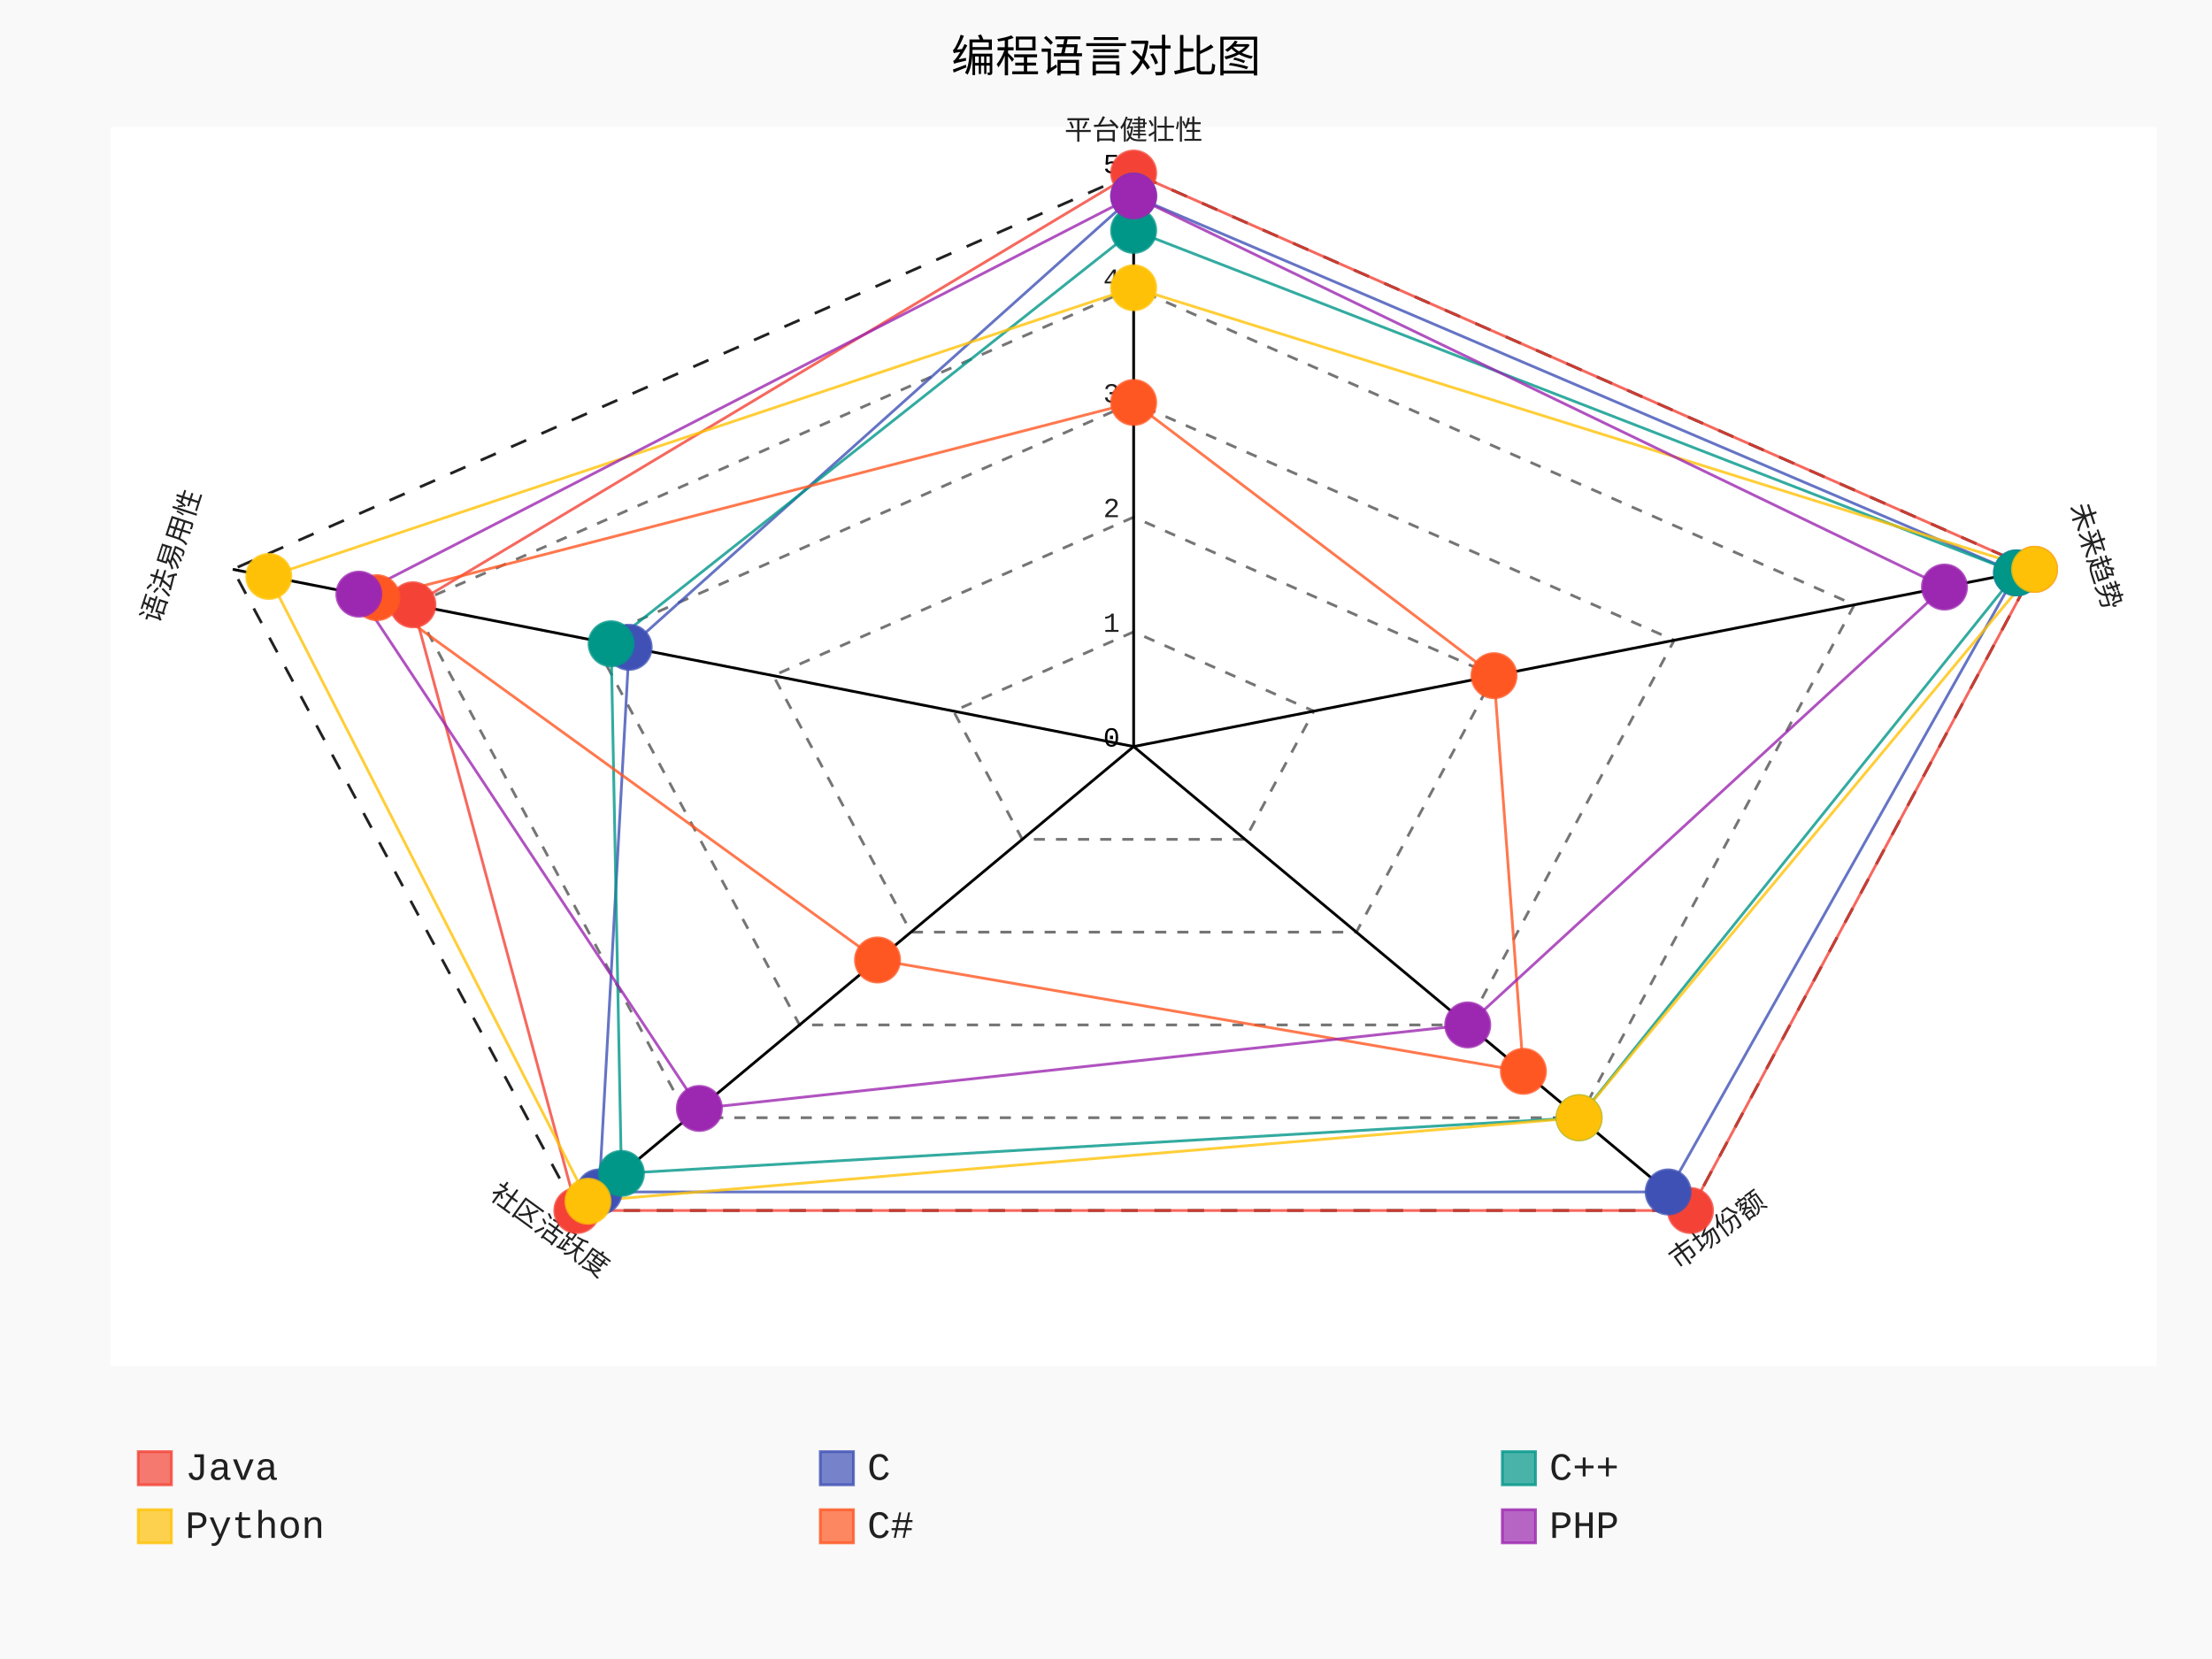
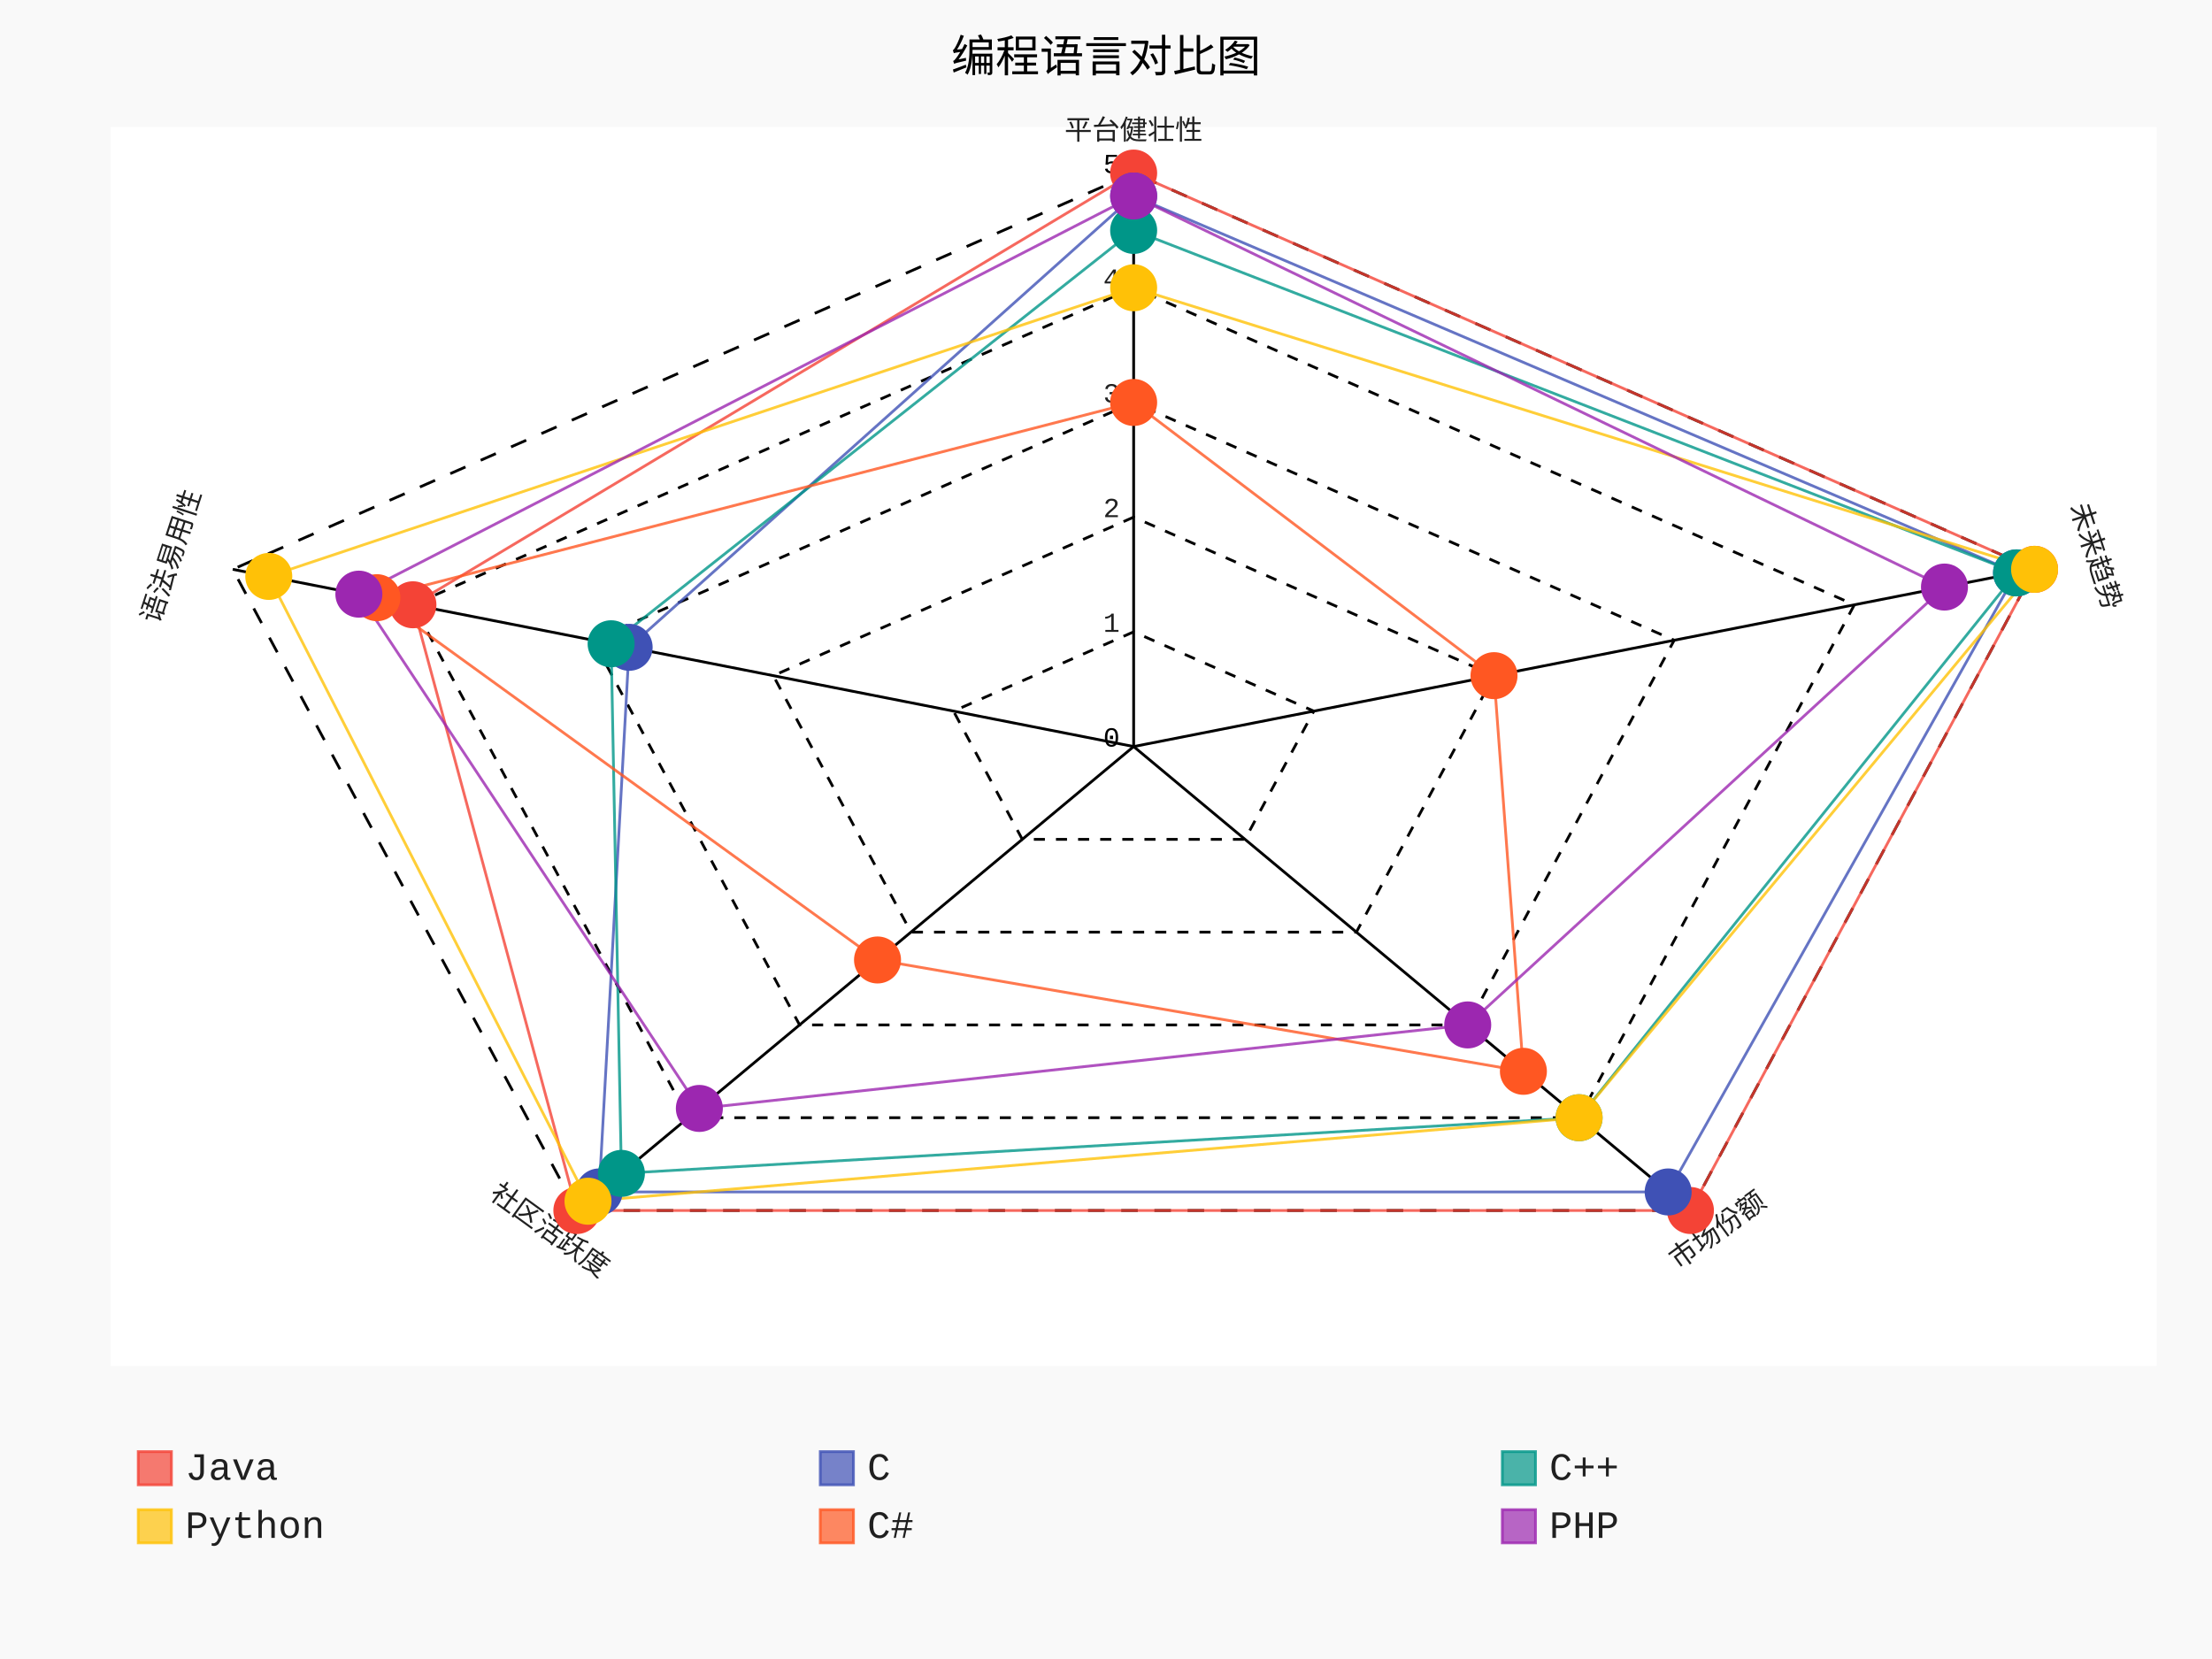
- <svg xmlns="http://www.w3.org/2000/svg" class="pygal-chart" id="chart-d3d5c5f8-6d13-4bda-9d1f-5efb97bbea1b" viewBox="0 0 800 600">
+ <svg xmlns="http://www.w3.org/2000/svg" id="chart-4876bd67-bd89-4363-82fc-6a05fe9ef660" class="pygal-chart" viewBox="0 0 800 600">
  <defs>
-     <style type="text/css">#chart-d3d5c5f8-6d13-4bda-9d1f-5efb97bbea1b{-webkit-user-select:none;-webkit-font-smoothing:antialiased;font-family:Consolas,"Liberation Mono",Menlo,Courier,monospace}#chart-d3d5c5f8-6d13-4bda-9d1f-5efb97bbea1b .title{font-family:Consolas,"Liberation Mono",Menlo,Courier,monospace;font-size:16px}#chart-d3d5c5f8-6d13-4bda-9d1f-5efb97bbea1b .legends .legend text{font-family:Consolas,"Liberation Mono",Menlo,Courier,monospace;font-size:14px}#chart-d3d5c5f8-6d13-4bda-9d1f-5efb97bbea1b .axis text{font-family:Consolas,"Liberation Mono",Menlo,Courier,monospace;font-size:10px}#chart-d3d5c5f8-6d13-4bda-9d1f-5efb97bbea1b .axis text.major{font-family:Consolas,"Liberation Mono",Menlo,Courier,monospace;font-size:10px}#chart-d3d5c5f8-6d13-4bda-9d1f-5efb97bbea1b .text-overlay text.value{font-family:Consolas,"Liberation Mono",Menlo,Courier,monospace;font-size:16px}#chart-d3d5c5f8-6d13-4bda-9d1f-5efb97bbea1b .text-overlay text.label{font-family:Consolas,"Liberation Mono",Menlo,Courier,monospace;font-size:10px}#chart-d3d5c5f8-6d13-4bda-9d1f-5efb97bbea1b .tooltip{font-family:Consolas,"Liberation Mono",Menlo,Courier,monospace;font-size:14px}#chart-d3d5c5f8-6d13-4bda-9d1f-5efb97bbea1b text.no_data{font-family:Consolas,"Liberation Mono",Menlo,Courier,monospace;font-size:64px}
- #chart-d3d5c5f8-6d13-4bda-9d1f-5efb97bbea1b{background-color:rgba(249,249,249,1)}#chart-d3d5c5f8-6d13-4bda-9d1f-5efb97bbea1b path,#chart-d3d5c5f8-6d13-4bda-9d1f-5efb97bbea1b line,#chart-d3d5c5f8-6d13-4bda-9d1f-5efb97bbea1b rect,#chart-d3d5c5f8-6d13-4bda-9d1f-5efb97bbea1b circle{-webkit-transition:150ms;-moz-transition:150ms;transition:150ms}#chart-d3d5c5f8-6d13-4bda-9d1f-5efb97bbea1b .graph &gt; .background{fill:rgba(249,249,249,1)}#chart-d3d5c5f8-6d13-4bda-9d1f-5efb97bbea1b .plot &gt; .background{fill:rgba(255,255,255,1)}#chart-d3d5c5f8-6d13-4bda-9d1f-5efb97bbea1b .graph{fill:rgba(0,0,0,.87)}#chart-d3d5c5f8-6d13-4bda-9d1f-5efb97bbea1b text.no_data{fill:rgba(0,0,0,1)}#chart-d3d5c5f8-6d13-4bda-9d1f-5efb97bbea1b .title{fill:rgba(0,0,0,1)}#chart-d3d5c5f8-6d13-4bda-9d1f-5efb97bbea1b .legends .legend text{fill:rgba(0,0,0,.87)}#chart-d3d5c5f8-6d13-4bda-9d1f-5efb97bbea1b .legends .legend:hover text{fill:rgba(0,0,0,1)}#chart-d3d5c5f8-6d13-4bda-9d1f-5efb97bbea1b .axis .line{stroke:rgba(0,0,0,1)}#chart-d3d5c5f8-6d13-4bda-9d1f-5efb97bbea1b .axis .guide.line{stroke:rgba(0,0,0,.54)}#chart-d3d5c5f8-6d13-4bda-9d1f-5efb97bbea1b .axis .major.line{stroke:rgba(0,0,0,.87)}#chart-d3d5c5f8-6d13-4bda-9d1f-5efb97bbea1b .axis text.major{fill:rgba(0,0,0,1)}#chart-d3d5c5f8-6d13-4bda-9d1f-5efb97bbea1b .axis.y .guides:hover .guide.line,#chart-d3d5c5f8-6d13-4bda-9d1f-5efb97bbea1b .line-graph .axis.x .guides:hover .guide.line,#chart-d3d5c5f8-6d13-4bda-9d1f-5efb97bbea1b .stackedline-graph .axis.x .guides:hover .guide.line,#chart-d3d5c5f8-6d13-4bda-9d1f-5efb97bbea1b .xy-graph .axis.x .guides:hover .guide.line{stroke:rgba(0,0,0,1)}#chart-d3d5c5f8-6d13-4bda-9d1f-5efb97bbea1b .axis .guides:hover text{fill:rgba(0,0,0,1)}#chart-d3d5c5f8-6d13-4bda-9d1f-5efb97bbea1b .reactive{fill-opacity:.7;stroke-opacity:.8}#chart-d3d5c5f8-6d13-4bda-9d1f-5efb97bbea1b .ci{stroke:rgba(0,0,0,.87)}#chart-d3d5c5f8-6d13-4bda-9d1f-5efb97bbea1b .reactive.active,#chart-d3d5c5f8-6d13-4bda-9d1f-5efb97bbea1b .active .reactive{fill-opacity:.8;stroke-opacity:.9;stroke-width:4}#chart-d3d5c5f8-6d13-4bda-9d1f-5efb97bbea1b .ci .reactive.active{stroke-width:1.5}#chart-d3d5c5f8-6d13-4bda-9d1f-5efb97bbea1b .series text{fill:rgba(0,0,0,1)}#chart-d3d5c5f8-6d13-4bda-9d1f-5efb97bbea1b .tooltip rect{fill:rgba(255,255,255,1);stroke:rgba(0,0,0,1);-webkit-transition:opacity 150ms;-moz-transition:opacity 150ms;transition:opacity 150ms}#chart-d3d5c5f8-6d13-4bda-9d1f-5efb97bbea1b .tooltip .label{fill:rgba(0,0,0,.87)}#chart-d3d5c5f8-6d13-4bda-9d1f-5efb97bbea1b .tooltip .label{fill:rgba(0,0,0,.87)}#chart-d3d5c5f8-6d13-4bda-9d1f-5efb97bbea1b .tooltip .legend{font-size:.8em;fill:rgba(0,0,0,.54)}#chart-d3d5c5f8-6d13-4bda-9d1f-5efb97bbea1b .tooltip .x_label{font-size:.6em;fill:rgba(0,0,0,1)}#chart-d3d5c5f8-6d13-4bda-9d1f-5efb97bbea1b .tooltip .xlink{font-size:.5em;text-decoration:underline}#chart-d3d5c5f8-6d13-4bda-9d1f-5efb97bbea1b .tooltip .value{font-size:1.5em}#chart-d3d5c5f8-6d13-4bda-9d1f-5efb97bbea1b .bound{font-size:.5em}#chart-d3d5c5f8-6d13-4bda-9d1f-5efb97bbea1b .max-value{font-size:.75em;fill:rgba(0,0,0,.54)}#chart-d3d5c5f8-6d13-4bda-9d1f-5efb97bbea1b .map-element{fill:rgba(255,255,255,1);stroke:rgba(0,0,0,.54) !important}#chart-d3d5c5f8-6d13-4bda-9d1f-5efb97bbea1b .map-element .reactive{fill-opacity:inherit;stroke-opacity:inherit}#chart-d3d5c5f8-6d13-4bda-9d1f-5efb97bbea1b .color-0,#chart-d3d5c5f8-6d13-4bda-9d1f-5efb97bbea1b .color-0 a:visited{stroke:#F44336;fill:#F44336}#chart-d3d5c5f8-6d13-4bda-9d1f-5efb97bbea1b .color-1,#chart-d3d5c5f8-6d13-4bda-9d1f-5efb97bbea1b .color-1 a:visited{stroke:#3F51B5;fill:#3F51B5}#chart-d3d5c5f8-6d13-4bda-9d1f-5efb97bbea1b .color-2,#chart-d3d5c5f8-6d13-4bda-9d1f-5efb97bbea1b .color-2 a:visited{stroke:#009688;fill:#009688}#chart-d3d5c5f8-6d13-4bda-9d1f-5efb97bbea1b .color-3,#chart-d3d5c5f8-6d13-4bda-9d1f-5efb97bbea1b .color-3 a:visited{stroke:#FFC107;fill:#FFC107}#chart-d3d5c5f8-6d13-4bda-9d1f-5efb97bbea1b .color-4,#chart-d3d5c5f8-6d13-4bda-9d1f-5efb97bbea1b .color-4 a:visited{stroke:#FF5722;fill:#FF5722}#chart-d3d5c5f8-6d13-4bda-9d1f-5efb97bbea1b .color-5,#chart-d3d5c5f8-6d13-4bda-9d1f-5efb97bbea1b .color-5 a:visited{stroke:#9C27B0;fill:#9C27B0}#chart-d3d5c5f8-6d13-4bda-9d1f-5efb97bbea1b .text-overlay .color-0 text{fill:black}#chart-d3d5c5f8-6d13-4bda-9d1f-5efb97bbea1b .text-overlay .color-1 text{fill:black}#chart-d3d5c5f8-6d13-4bda-9d1f-5efb97bbea1b .text-overlay .color-2 text{fill:black}#chart-d3d5c5f8-6d13-4bda-9d1f-5efb97bbea1b .text-overlay .color-3 text{fill:black}#chart-d3d5c5f8-6d13-4bda-9d1f-5efb97bbea1b .text-overlay .color-4 text{fill:black}#chart-d3d5c5f8-6d13-4bda-9d1f-5efb97bbea1b .text-overlay .color-5 text{fill:black}
- #chart-d3d5c5f8-6d13-4bda-9d1f-5efb97bbea1b text.no_data{text-anchor:middle}#chart-d3d5c5f8-6d13-4bda-9d1f-5efb97bbea1b .guide.line{fill:none}#chart-d3d5c5f8-6d13-4bda-9d1f-5efb97bbea1b .centered{text-anchor:middle}#chart-d3d5c5f8-6d13-4bda-9d1f-5efb97bbea1b .title{text-anchor:middle}#chart-d3d5c5f8-6d13-4bda-9d1f-5efb97bbea1b .legends .legend text{fill-opacity:1}#chart-d3d5c5f8-6d13-4bda-9d1f-5efb97bbea1b .axis.x text{text-anchor:middle}#chart-d3d5c5f8-6d13-4bda-9d1f-5efb97bbea1b .axis.x:not(.web) text[transform]{text-anchor:start}#chart-d3d5c5f8-6d13-4bda-9d1f-5efb97bbea1b .axis.x:not(.web) text[transform].backwards{text-anchor:end}#chart-d3d5c5f8-6d13-4bda-9d1f-5efb97bbea1b .axis.y text{text-anchor:end}#chart-d3d5c5f8-6d13-4bda-9d1f-5efb97bbea1b .axis.y text[transform].backwards{text-anchor:start}#chart-d3d5c5f8-6d13-4bda-9d1f-5efb97bbea1b .axis.y2 text{text-anchor:start}#chart-d3d5c5f8-6d13-4bda-9d1f-5efb97bbea1b .axis.y2 text[transform].backwards{text-anchor:end}#chart-d3d5c5f8-6d13-4bda-9d1f-5efb97bbea1b .axis .guide.line{stroke-dasharray:4,4}#chart-d3d5c5f8-6d13-4bda-9d1f-5efb97bbea1b .axis .major.guide.line{stroke-dasharray:6,6}#chart-d3d5c5f8-6d13-4bda-9d1f-5efb97bbea1b .horizontal .axis.y .guide.line,#chart-d3d5c5f8-6d13-4bda-9d1f-5efb97bbea1b .horizontal .axis.y2 .guide.line,#chart-d3d5c5f8-6d13-4bda-9d1f-5efb97bbea1b .vertical .axis.x .guide.line{opacity:0}#chart-d3d5c5f8-6d13-4bda-9d1f-5efb97bbea1b .horizontal .axis.always_show .guide.line,#chart-d3d5c5f8-6d13-4bda-9d1f-5efb97bbea1b .vertical .axis.always_show .guide.line{opacity:1 !important}#chart-d3d5c5f8-6d13-4bda-9d1f-5efb97bbea1b .axis.y .guides:hover .guide.line,#chart-d3d5c5f8-6d13-4bda-9d1f-5efb97bbea1b .axis.y2 .guides:hover .guide.line,#chart-d3d5c5f8-6d13-4bda-9d1f-5efb97bbea1b .axis.x .guides:hover .guide.line{opacity:1}#chart-d3d5c5f8-6d13-4bda-9d1f-5efb97bbea1b .axis .guides:hover text{opacity:1}#chart-d3d5c5f8-6d13-4bda-9d1f-5efb97bbea1b .nofill{fill:none}#chart-d3d5c5f8-6d13-4bda-9d1f-5efb97bbea1b .subtle-fill{fill-opacity:.2}#chart-d3d5c5f8-6d13-4bda-9d1f-5efb97bbea1b .dot{stroke-width:1px;fill-opacity:1}#chart-d3d5c5f8-6d13-4bda-9d1f-5efb97bbea1b .dot.active{stroke-width:5px}#chart-d3d5c5f8-6d13-4bda-9d1f-5efb97bbea1b .dot.negative{fill:transparent}#chart-d3d5c5f8-6d13-4bda-9d1f-5efb97bbea1b text,#chart-d3d5c5f8-6d13-4bda-9d1f-5efb97bbea1b tspan{stroke:none !important}#chart-d3d5c5f8-6d13-4bda-9d1f-5efb97bbea1b .series text.active{opacity:1}#chart-d3d5c5f8-6d13-4bda-9d1f-5efb97bbea1b .tooltip rect{fill-opacity:.95;stroke-width:.5}#chart-d3d5c5f8-6d13-4bda-9d1f-5efb97bbea1b .tooltip text{fill-opacity:1}#chart-d3d5c5f8-6d13-4bda-9d1f-5efb97bbea1b .showable{visibility:hidden}#chart-d3d5c5f8-6d13-4bda-9d1f-5efb97bbea1b .showable.shown{visibility:visible}#chart-d3d5c5f8-6d13-4bda-9d1f-5efb97bbea1b .gauge-background{fill:rgba(229,229,229,1);stroke:none}#chart-d3d5c5f8-6d13-4bda-9d1f-5efb97bbea1b .bg-lines{stroke:rgba(249,249,249,1);stroke-width:2px}</style>
+     <style type="text/css">#chart-4876bd67-bd89-4363-82fc-6a05fe9ef660{-webkit-user-select:none;-webkit-font-smoothing:antialiased;font-family:Consolas,"Liberation Mono",Menlo,Courier,monospace}#chart-4876bd67-bd89-4363-82fc-6a05fe9ef660 .title{font-family:Consolas,"Liberation Mono",Menlo,Courier,monospace;font-size:16px}#chart-4876bd67-bd89-4363-82fc-6a05fe9ef660 .legends .legend text{font-family:Consolas,"Liberation Mono",Menlo,Courier,monospace;font-size:14px}#chart-4876bd67-bd89-4363-82fc-6a05fe9ef660 .axis text{font-family:Consolas,"Liberation Mono",Menlo,Courier,monospace;font-size:10px}#chart-4876bd67-bd89-4363-82fc-6a05fe9ef660 .axis text.major{font-family:Consolas,"Liberation Mono",Menlo,Courier,monospace;font-size:10px}#chart-4876bd67-bd89-4363-82fc-6a05fe9ef660 .text-overlay text.value{font-family:Consolas,"Liberation Mono",Menlo,Courier,monospace;font-size:16px}#chart-4876bd67-bd89-4363-82fc-6a05fe9ef660 .text-overlay text.label{font-family:Consolas,"Liberation Mono",Menlo,Courier,monospace;font-size:10px}#chart-4876bd67-bd89-4363-82fc-6a05fe9ef660 .tooltip{font-family:Consolas,"Liberation Mono",Menlo,Courier,monospace;font-size:14px}#chart-4876bd67-bd89-4363-82fc-6a05fe9ef660 text.no_data{font-family:Consolas,"Liberation Mono",Menlo,Courier,monospace;font-size:64px}
+ #chart-4876bd67-bd89-4363-82fc-6a05fe9ef660{background-color:rgba(249,249,249,1)}#chart-4876bd67-bd89-4363-82fc-6a05fe9ef660 path,#chart-4876bd67-bd89-4363-82fc-6a05fe9ef660 line,#chart-4876bd67-bd89-4363-82fc-6a05fe9ef660 rect,#chart-4876bd67-bd89-4363-82fc-6a05fe9ef660 circle{-webkit-transition:150ms;-moz-transition:150ms;transition:150ms}#chart-4876bd67-bd89-4363-82fc-6a05fe9ef660 .graph &gt; .background{fill:rgba(249,249,249,1)}#chart-4876bd67-bd89-4363-82fc-6a05fe9ef660 .plot &gt; .background{fill:rgba(255,255,255,1)}#chart-4876bd67-bd89-4363-82fc-6a05fe9ef660 .graph{fill:rgba(0,0,0,.87)}#chart-4876bd67-bd89-4363-82fc-6a05fe9ef660 text.no_data{fill:rgba(0,0,0,1)}#chart-4876bd67-bd89-4363-82fc-6a05fe9ef660 .title{fill:rgba(0,0,0,1)}#chart-4876bd67-bd89-4363-82fc-6a05fe9ef660 .legends .legend text{fill:rgba(0,0,0,.87)}#chart-4876bd67-bd89-4363-82fc-6a05fe9ef660 .legends .legend:hover text{fill:rgba(0,0,0,1)}#chart-4876bd67-bd89-4363-82fc-6a05fe9ef660 .axis .line{stroke:rgba(0,0,0,1)}#chart-4876bd67-bd89-4363-82fc-6a05fe9ef660 .axis .guide.line{stroke:rgba(0,0,0,.54)}#chart-4876bd67-bd89-4363-82fc-6a05fe9ef660 .axis .major.line{stroke:rgba(0,0,0,.87)}#chart-4876bd67-bd89-4363-82fc-6a05fe9ef660 .axis text.major{fill:rgba(0,0,0,1)}#chart-4876bd67-bd89-4363-82fc-6a05fe9ef660 .axis.y .guides:hover .guide.line,#chart-4876bd67-bd89-4363-82fc-6a05fe9ef660 .line-graph .axis.x .guides:hover .guide.line,#chart-4876bd67-bd89-4363-82fc-6a05fe9ef660 .stackedline-graph .axis.x .guides:hover .guide.line,#chart-4876bd67-bd89-4363-82fc-6a05fe9ef660 .xy-graph .axis.x .guides:hover .guide.line{stroke:rgba(0,0,0,1)}#chart-4876bd67-bd89-4363-82fc-6a05fe9ef660 .axis .guides:hover text{fill:rgba(0,0,0,1)}#chart-4876bd67-bd89-4363-82fc-6a05fe9ef660 .reactive{fill-opacity:.7;stroke-opacity:.8;stroke-width:1}#chart-4876bd67-bd89-4363-82fc-6a05fe9ef660 .ci{stroke:rgba(0,0,0,.87)}#chart-4876bd67-bd89-4363-82fc-6a05fe9ef660 .reactive.active,#chart-4876bd67-bd89-4363-82fc-6a05fe9ef660 .active .reactive{fill-opacity:.8;stroke-opacity:.9;stroke-width:4}#chart-4876bd67-bd89-4363-82fc-6a05fe9ef660 .ci .reactive.active{stroke-width:1.5}#chart-4876bd67-bd89-4363-82fc-6a05fe9ef660 .series text{fill:rgba(0,0,0,1)}#chart-4876bd67-bd89-4363-82fc-6a05fe9ef660 .tooltip rect{fill:rgba(255,255,255,1);stroke:rgba(0,0,0,1);-webkit-transition:opacity 150ms;-moz-transition:opacity 150ms;transition:opacity 150ms}#chart-4876bd67-bd89-4363-82fc-6a05fe9ef660 .tooltip .label{fill:rgba(0,0,0,.87)}#chart-4876bd67-bd89-4363-82fc-6a05fe9ef660 .tooltip .label{fill:rgba(0,0,0,.87)}#chart-4876bd67-bd89-4363-82fc-6a05fe9ef660 .tooltip .legend{font-size:.8em;fill:rgba(0,0,0,.54)}#chart-4876bd67-bd89-4363-82fc-6a05fe9ef660 .tooltip .x_label{font-size:.6em;fill:rgba(0,0,0,1)}#chart-4876bd67-bd89-4363-82fc-6a05fe9ef660 .tooltip .xlink{font-size:.5em;text-decoration:underline}#chart-4876bd67-bd89-4363-82fc-6a05fe9ef660 .tooltip .value{font-size:1.5em}#chart-4876bd67-bd89-4363-82fc-6a05fe9ef660 .bound{font-size:.5em}#chart-4876bd67-bd89-4363-82fc-6a05fe9ef660 .max-value{font-size:.75em;fill:rgba(0,0,0,.54)}#chart-4876bd67-bd89-4363-82fc-6a05fe9ef660 .map-element{fill:rgba(255,255,255,1);stroke:rgba(0,0,0,.54) !important}#chart-4876bd67-bd89-4363-82fc-6a05fe9ef660 .map-element .reactive{fill-opacity:inherit;stroke-opacity:inherit}#chart-4876bd67-bd89-4363-82fc-6a05fe9ef660 .color-0,#chart-4876bd67-bd89-4363-82fc-6a05fe9ef660 .color-0 a:visited{stroke:#F44336;fill:#F44336}#chart-4876bd67-bd89-4363-82fc-6a05fe9ef660 .color-1,#chart-4876bd67-bd89-4363-82fc-6a05fe9ef660 .color-1 a:visited{stroke:#3F51B5;fill:#3F51B5}#chart-4876bd67-bd89-4363-82fc-6a05fe9ef660 .color-2,#chart-4876bd67-bd89-4363-82fc-6a05fe9ef660 .color-2 a:visited{stroke:#009688;fill:#009688}#chart-4876bd67-bd89-4363-82fc-6a05fe9ef660 .color-3,#chart-4876bd67-bd89-4363-82fc-6a05fe9ef660 .color-3 a:visited{stroke:#FFC107;fill:#FFC107}#chart-4876bd67-bd89-4363-82fc-6a05fe9ef660 .color-4,#chart-4876bd67-bd89-4363-82fc-6a05fe9ef660 .color-4 a:visited{stroke:#FF5722;fill:#FF5722}#chart-4876bd67-bd89-4363-82fc-6a05fe9ef660 .color-5,#chart-4876bd67-bd89-4363-82fc-6a05fe9ef660 .color-5 a:visited{stroke:#9C27B0;fill:#9C27B0}#chart-4876bd67-bd89-4363-82fc-6a05fe9ef660 .text-overlay .color-0 text{fill:black}#chart-4876bd67-bd89-4363-82fc-6a05fe9ef660 .text-overlay .color-1 text{fill:black}#chart-4876bd67-bd89-4363-82fc-6a05fe9ef660 .text-overlay .color-2 text{fill:black}#chart-4876bd67-bd89-4363-82fc-6a05fe9ef660 .text-overlay .color-3 text{fill:black}#chart-4876bd67-bd89-4363-82fc-6a05fe9ef660 .text-overlay .color-4 text{fill:black}#chart-4876bd67-bd89-4363-82fc-6a05fe9ef660 .text-overlay .color-5 text{fill:black}
+ #chart-4876bd67-bd89-4363-82fc-6a05fe9ef660 text.no_data{text-anchor:middle}#chart-4876bd67-bd89-4363-82fc-6a05fe9ef660 .guide.line{fill:none}#chart-4876bd67-bd89-4363-82fc-6a05fe9ef660 .centered{text-anchor:middle}#chart-4876bd67-bd89-4363-82fc-6a05fe9ef660 .title{text-anchor:middle}#chart-4876bd67-bd89-4363-82fc-6a05fe9ef660 .legends .legend text{fill-opacity:1}#chart-4876bd67-bd89-4363-82fc-6a05fe9ef660 .axis.x text{text-anchor:middle}#chart-4876bd67-bd89-4363-82fc-6a05fe9ef660 .axis.x:not(.web) text[transform]{text-anchor:start}#chart-4876bd67-bd89-4363-82fc-6a05fe9ef660 .axis.x:not(.web) text[transform].backwards{text-anchor:end}#chart-4876bd67-bd89-4363-82fc-6a05fe9ef660 .axis.y text{text-anchor:end}#chart-4876bd67-bd89-4363-82fc-6a05fe9ef660 .axis.y text[transform].backwards{text-anchor:start}#chart-4876bd67-bd89-4363-82fc-6a05fe9ef660 .axis.y2 text{text-anchor:start}#chart-4876bd67-bd89-4363-82fc-6a05fe9ef660 .axis.y2 text[transform].backwards{text-anchor:end}#chart-4876bd67-bd89-4363-82fc-6a05fe9ef660 .axis .guide.line{stroke-dasharray:4,4;stroke:black}#chart-4876bd67-bd89-4363-82fc-6a05fe9ef660 .axis .major.guide.line{stroke-dasharray:6,6;stroke:black}#chart-4876bd67-bd89-4363-82fc-6a05fe9ef660 .horizontal .axis.y .guide.line,#chart-4876bd67-bd89-4363-82fc-6a05fe9ef660 .horizontal .axis.y2 .guide.line,#chart-4876bd67-bd89-4363-82fc-6a05fe9ef660 .vertical .axis.x .guide.line{opacity:0}#chart-4876bd67-bd89-4363-82fc-6a05fe9ef660 .horizontal .axis.always_show .guide.line,#chart-4876bd67-bd89-4363-82fc-6a05fe9ef660 .vertical .axis.always_show .guide.line{opacity:1 !important}#chart-4876bd67-bd89-4363-82fc-6a05fe9ef660 .axis.y .guides:hover .guide.line,#chart-4876bd67-bd89-4363-82fc-6a05fe9ef660 .axis.y2 .guides:hover .guide.line,#chart-4876bd67-bd89-4363-82fc-6a05fe9ef660 .axis.x .guides:hover .guide.line{opacity:1}#chart-4876bd67-bd89-4363-82fc-6a05fe9ef660 .axis .guides:hover text{opacity:1}#chart-4876bd67-bd89-4363-82fc-6a05fe9ef660 .nofill{fill:none}#chart-4876bd67-bd89-4363-82fc-6a05fe9ef660 .subtle-fill{fill-opacity:.2}#chart-4876bd67-bd89-4363-82fc-6a05fe9ef660 .dot{stroke-width:1px;fill-opacity:1;stroke-opacity:1}#chart-4876bd67-bd89-4363-82fc-6a05fe9ef660 .dot.active{stroke-width:5px}#chart-4876bd67-bd89-4363-82fc-6a05fe9ef660 .dot.negative{fill:transparent}#chart-4876bd67-bd89-4363-82fc-6a05fe9ef660 text,#chart-4876bd67-bd89-4363-82fc-6a05fe9ef660 tspan{stroke:none !important}#chart-4876bd67-bd89-4363-82fc-6a05fe9ef660 .series text.active{opacity:1}#chart-4876bd67-bd89-4363-82fc-6a05fe9ef660 .tooltip rect{fill-opacity:.95;stroke-width:.5}#chart-4876bd67-bd89-4363-82fc-6a05fe9ef660 .tooltip text{fill-opacity:1}#chart-4876bd67-bd89-4363-82fc-6a05fe9ef660 .showable{visibility:hidden}#chart-4876bd67-bd89-4363-82fc-6a05fe9ef660 .showable.shown{visibility:visible}#chart-4876bd67-bd89-4363-82fc-6a05fe9ef660 .gauge-background{fill:rgba(229,229,229,1);stroke:none}#chart-4876bd67-bd89-4363-82fc-6a05fe9ef660 .bg-lines{stroke:rgba(249,249,249,1);stroke-width:2px}</style>
  </defs>
  <g class="graph radar-graph vertical">
-     <rect class="background" height="600" width="800" x="0" y="0" />
-     <g class="plot" transform="translate(40, 46)">
-       <rect class="background" height="448.0" width="740" x="0" y="0" />
+     <rect x="0" y="0" width="800" height="600" class="background" />
+     <g transform="translate(40, 46)" class="plot">
+       <rect x="0" y="0" width="740" height="448.0" class="background" />
      <g class="axis y web">
        <g class="guides">
-           <path class="major guide line" d="M370 16.593 L44.175 159.908 168.629 391.796 571.371 391.796 695.825 159.908 370 16.593 Z" />
-           <text class="major" x="365.0" y="16.593">5</text>
-         </g>
-         <g class="guides">
-           <path class="guide line" d="M370 58.074 L109.34 172.726 208.903 358.237 531.097 358.237 630.66 172.726 370 58.074 Z" />
-           <text class="" x="365.0" y="58.074">4</text>
-         </g>
-         <g class="guides">
-           <path class="guide line" d="M370 99.556 L174.505 185.545 249.177 324.678 490.823 324.678 565.495 185.545 370 99.556 Z" />
-           <text class="" x="365.0" y="99.556">3</text>
-         </g>
-         <g class="guides">
-           <path class="guide line" d="M370 141.037 L239.67 198.363 289.452 291.118 450.548 291.118 500.33 198.363 370 141.037 Z" />
-           <text class="" x="365.0" y="141.037">2</text>
-         </g>
-         <g class="guides">
-           <path class="guide line" d="M370 182.519 L304.835 211.182 329.726 257.559 410.274 257.559 435.165 211.182 370 182.519 Z" />
-           <text class="" x="365.0" y="182.519">1</text>
-         </g>
-         <g class="guides">
-           <path class="major guide line" d="M370 224 L370 224 370 224 370 224 370 224 370 224 Z" />
-           <text class="major" x="365.0" y="224.0">0</text>
+           <path d="M370 16.593 L44.175 159.908 168.629 391.796 571.371 391.796 695.825 159.908 370 16.593 Z" class="major guide line" />
+           <text x="365.0" y="16.593" class="major">5</text>
+         </g>
+         <g class="guides">
+           <path d="M370 58.074 L109.34 172.726 208.903 358.237 531.097 358.237 630.66 172.726 370 58.074 Z" class="guide line" />
+           <text x="365.0" y="58.074" class="">4</text>
+         </g>
+         <g class="guides">
+           <path d="M370 99.556 L174.505 185.545 249.177 324.678 490.823 324.678 565.495 185.545 370 99.556 Z" class="guide line" />
+           <text x="365.0" y="99.556" class="">3</text>
+         </g>
+         <g class="guides">
+           <path d="M370 141.037 L239.67 198.363 289.452 291.118 450.548 291.118 500.33 198.363 370 141.037 Z" class="guide line" />
+           <text x="365.0" y="141.037" class="">2</text>
+         </g>
+         <g class="guides">
+           <path d="M370 182.519 L304.835 211.182 329.726 257.559 410.274 257.559 435.165 211.182 370 182.519 Z" class="guide line" />
+           <text x="365.0" y="182.519" class="">1</text>
+         </g>
+         <g class="guides">
+           <path d="M370 224 L370 224 370 224 370 224 370 224 370 224 Z" class="major guide line" />
+           <text x="365.0" y="224.0" class="major">0</text>
        </g>
      </g>
      <g class="axis x web">
        <g class="guides">
-           <path class="line" d="M370 224 L370 16.593" />
-           <text class="" transform="rotate(0 370 4.48)" x="370.0" y="4.48">平台健壮性</text>
-         </g>
-         <g class="guides">
-           <path class="line" d="M370 224 L44.175 159.908" />
-           <text class="" transform="rotate(-72 25.14691 156.1646)" x="25.147" y="156.165">语法易用性</text>
-         </g>
-         <g class="guides">
-           <path class="line" d="M370 224 L168.629 391.796" />
-           <text class="" transform="rotate(-324 156.8691 401.5954)" x="156.869" y="401.595">社区活跃度</text>
-         </g>
-         <g class="guides">
-           <path class="line" d="M370 224 L571.371 391.796" />
-           <text class="" transform="rotate(-396 583.1309 401.5954)" x="583.131" y="401.595">市场份额</text>
-         </g>
-         <g class="guides">
-           <path class="line" d="M370 224 L695.825 159.908" />
-           <text class="" transform="rotate(-288 714.8531 156.1646)" x="714.853" y="156.165">未来趋势</text>
+           <path d="M370 224 L370 16.593" class="line" />
+           <text x="370.0" y="4.48" class="" transform="rotate(0 370 4.48)">平台健壮性</text>
+         </g>
+         <g class="guides">
+           <path d="M370 224 L44.175 159.908" class="line" />
+           <text x="25.147" y="156.165" class="" transform="rotate(-72 25.14691 156.1646)">语法易用性</text>
+         </g>
+         <g class="guides">
+           <path d="M370 224 L168.629 391.796" class="line" />
+           <text x="156.869" y="401.595" class="" transform="rotate(-324 156.8691 401.5954)">社区活跃度</text>
+         </g>
+         <g class="guides">
+           <path d="M370 224 L571.371 391.796" class="line" />
+           <text x="583.131" y="401.595" class="" transform="rotate(-396 583.1309 401.5954)">市场份额</text>
+         </g>
+         <g class="guides">
+           <path d="M370 224 L695.825 159.908" class="line" />
+           <text x="714.853" y="156.165" class="" transform="rotate(-288 714.8531 156.1646)">未来趋势</text>
        </g>
      </g>
      <g class="series serie-0 color-0">
-         <path class="line reactive nofill" d="M370 16.593 L109.34 172.726 168.629 391.796 571.371 391.796 695.825 159.908 Z" />
+         <path d="M370 16.593 L109.34 172.726 168.629 391.796 571.371 391.796 695.825 159.908 Z" class="line reactive nofill" />
      </g>
      <g class="series serie-1 color-1">
-         <path class="line reactive nofill" d="M370 24.889 L187.538 188.108 176.684 385.084 563.316 385.084 689.308 161.189 Z" />
+         <path d="M370 24.889 L187.538 188.108 176.684 385.084 563.316 385.084 689.308 161.189 Z" class="line reactive nofill" />
      </g>
      <g class="series serie-2 color-2">
-         <path class="line reactive nofill" d="M370 37.333 L181.022 186.826 184.739 378.372 531.097 358.237 689.308 161.189 Z" />
+         <path d="M370 37.333 L181.022 186.826 184.739 378.372 531.097 358.237 689.308 161.189 Z" class="line reactive nofill" />
      </g>
      <g class="series serie-3 color-3">
-         <path class="line reactive nofill" d="M370 58.074 L57.208 162.471 172.657 388.44 531.097 358.237 695.825 159.908 Z" />
+         <path d="M370 58.074 L57.208 162.471 172.657 388.44 531.097 358.237 695.825 159.908 Z" class="line reactive nofill" />
      </g>
      <g class="series serie-4 color-4">
-         <path class="line reactive nofill" d="M370 99.556 L96.307 170.162 277.369 301.186 510.96 341.457 500.33 198.363 Z" />
+         <path d="M370 99.556 L96.307 170.162 277.369 301.186 510.96 341.457 500.33 198.363 Z" class="line reactive nofill" />
      </g>
      <g class="series serie-5 color-5">
-         <path class="line reactive nofill" d="M370 24.889 L89.791 168.881 212.931 354.881 490.823 324.678 663.242 166.317 Z" />
+         <path d="M370 24.889 L89.791 168.881 212.931 354.881 490.823 324.678 663.242 166.317 Z" class="line reactive nofill" />
      </g>
    </g>
    <g class="titles">
-       <text class="title plot_title" x="400.0" y="26">编程语言对比图</text>
-     </g>
-     <g class="plot overlay" transform="translate(40, 46)">
+       <text x="400.0" y="26" class="title plot_title">编程语言对比图</text>
+     </g>
+     <g transform="translate(40, 46)" class="plot overlay">
      <g class="series serie-0 color-0">
        <g class="dots">
-           <circle class="dot reactive tooltip-trigger" cx="370.0" cy="16.593" r="8" />
-         </g>
-         <g class="dots">
-           <circle class="dot reactive tooltip-trigger" cx="109.34" cy="172.726" r="8" />
-         </g>
-         <g class="dots">
-           <circle class="dot reactive tooltip-trigger" cx="168.629" cy="391.796" r="8" />
-         </g>
-         <g class="dots">
-           <circle class="dot reactive tooltip-trigger" cx="571.371" cy="391.796" r="8" />
-         </g>
-         <g class="dots">
-           <circle class="dot reactive tooltip-trigger" cx="695.825" cy="159.908" r="8" />
+           <circle cx="370.0" cy="16.593" r="8" class="dot reactive tooltip-trigger" />
+         </g>
+         <g class="dots">
+           <circle cx="109.34" cy="172.726" r="8" class="dot reactive tooltip-trigger" />
+         </g>
+         <g class="dots">
+           <circle cx="168.629" cy="391.796" r="8" class="dot reactive tooltip-trigger" />
+         </g>
+         <g class="dots">
+           <circle cx="571.371" cy="391.796" r="8" class="dot reactive tooltip-trigger" />
+         </g>
+         <g class="dots">
+           <circle cx="695.825" cy="159.908" r="8" class="dot reactive tooltip-trigger" />
        </g>
      </g>
      <g class="series serie-1 color-1">
        <g class="dots">
-           <circle class="dot reactive tooltip-trigger" cx="370.0" cy="24.889" r="8" />
-         </g>
-         <g class="dots">
-           <circle class="dot reactive tooltip-trigger" cx="187.538" cy="188.108" r="8" />
-         </g>
-         <g class="dots">
-           <circle class="dot reactive tooltip-trigger" cx="176.684" cy="385.084" r="8" />
-         </g>
-         <g class="dots">
-           <circle class="dot reactive tooltip-trigger" cx="563.316" cy="385.084" r="8" />
-         </g>
-         <g class="dots">
-           <circle class="dot reactive tooltip-trigger" cx="689.308" cy="161.189" r="8" />
+           <circle cx="370.0" cy="24.889" r="8" class="dot reactive tooltip-trigger" />
+         </g>
+         <g class="dots">
+           <circle cx="187.538" cy="188.108" r="8" class="dot reactive tooltip-trigger" />
+         </g>
+         <g class="dots">
+           <circle cx="176.684" cy="385.084" r="8" class="dot reactive tooltip-trigger" />
+         </g>
+         <g class="dots">
+           <circle cx="563.316" cy="385.084" r="8" class="dot reactive tooltip-trigger" />
+         </g>
+         <g class="dots">
+           <circle cx="689.308" cy="161.189" r="8" class="dot reactive tooltip-trigger" />
        </g>
      </g>
      <g class="series serie-2 color-2">
        <g class="dots">
-           <circle class="dot reactive tooltip-trigger" cx="370.0" cy="37.333" r="8" />
-         </g>
-         <g class="dots">
-           <circle class="dot reactive tooltip-trigger" cx="181.022" cy="186.826" r="8" />
-         </g>
-         <g class="dots">
-           <circle class="dot reactive tooltip-trigger" cx="184.739" cy="378.372" r="8" />
-         </g>
-         <g class="dots">
-           <circle class="dot reactive tooltip-trigger" cx="531.097" cy="358.237" r="8" />
-         </g>
-         <g class="dots">
-           <circle class="dot reactive tooltip-trigger" cx="689.308" cy="161.189" r="8" />
+           <circle cx="370.0" cy="37.333" r="8" class="dot reactive tooltip-trigger" />
+         </g>
+         <g class="dots">
+           <circle cx="181.022" cy="186.826" r="8" class="dot reactive tooltip-trigger" />
+         </g>
+         <g class="dots">
+           <circle cx="184.739" cy="378.372" r="8" class="dot reactive tooltip-trigger" />
+         </g>
+         <g class="dots">
+           <circle cx="531.097" cy="358.237" r="8" class="dot reactive tooltip-trigger" />
+         </g>
+         <g class="dots">
+           <circle cx="689.308" cy="161.189" r="8" class="dot reactive tooltip-trigger" />
        </g>
      </g>
      <g class="series serie-3 color-3">
        <g class="dots">
-           <circle class="dot reactive tooltip-trigger" cx="370.0" cy="58.074" r="8" />
-         </g>
-         <g class="dots">
-           <circle class="dot reactive tooltip-trigger" cx="57.208" cy="162.471" r="8" />
-         </g>
-         <g class="dots">
-           <circle class="dot reactive tooltip-trigger" cx="172.657" cy="388.44" r="8" />
-         </g>
-         <g class="dots">
-           <circle class="dot reactive tooltip-trigger" cx="531.097" cy="358.237" r="8" />
-         </g>
-         <g class="dots">
-           <circle class="dot reactive tooltip-trigger" cx="695.825" cy="159.908" r="8" />
+           <circle cx="370.0" cy="58.074" r="8" class="dot reactive tooltip-trigger" />
+         </g>
+         <g class="dots">
+           <circle cx="57.208" cy="162.471" r="8" class="dot reactive tooltip-trigger" />
+         </g>
+         <g class="dots">
+           <circle cx="172.657" cy="388.44" r="8" class="dot reactive tooltip-trigger" />
+         </g>
+         <g class="dots">
+           <circle cx="531.097" cy="358.237" r="8" class="dot reactive tooltip-trigger" />
+         </g>
+         <g class="dots">
+           <circle cx="695.825" cy="159.908" r="8" class="dot reactive tooltip-trigger" />
        </g>
      </g>
      <g class="series serie-4 color-4">
        <g class="dots">
-           <circle class="dot reactive tooltip-trigger" cx="370.0" cy="99.556" r="8" />
-         </g>
-         <g class="dots">
-           <circle class="dot reactive tooltip-trigger" cx="96.307" cy="170.162" r="8" />
-         </g>
-         <g class="dots">
-           <circle class="dot reactive tooltip-trigger" cx="277.369" cy="301.186" r="8" />
-         </g>
-         <g class="dots">
-           <circle class="dot reactive tooltip-trigger" cx="510.96" cy="341.457" r="8" />
-         </g>
-         <g class="dots">
-           <circle class="dot reactive tooltip-trigger" cx="500.33" cy="198.363" r="8" />
+           <circle cx="370.0" cy="99.556" r="8" class="dot reactive tooltip-trigger" />
+         </g>
+         <g class="dots">
+           <circle cx="96.307" cy="170.162" r="8" class="dot reactive tooltip-trigger" />
+         </g>
+         <g class="dots">
+           <circle cx="277.369" cy="301.186" r="8" class="dot reactive tooltip-trigger" />
+         </g>
+         <g class="dots">
+           <circle cx="510.96" cy="341.457" r="8" class="dot reactive tooltip-trigger" />
+         </g>
+         <g class="dots">
+           <circle cx="500.33" cy="198.363" r="8" class="dot reactive tooltip-trigger" />
        </g>
      </g>
      <g class="series serie-5 color-5">
        <g class="dots">
-           <circle class="dot reactive tooltip-trigger" cx="370.0" cy="24.889" r="8" />
-         </g>
-         <g class="dots">
-           <circle class="dot reactive tooltip-trigger" cx="89.791" cy="168.881" r="8" />
-         </g>
-         <g class="dots">
-           <circle class="dot reactive tooltip-trigger" cx="212.931" cy="354.881" r="8" />
-         </g>
-         <g class="dots">
-           <circle class="dot reactive tooltip-trigger" cx="490.823" cy="324.678" r="8" />
-         </g>
-         <g class="dots">
-           <circle class="dot reactive tooltip-trigger" cx="663.242" cy="166.317" r="8" />
-         </g>
-       </g>
-     </g>
-     <g class="plot text-overlay" transform="translate(40, 46)">
+           <circle cx="370.0" cy="24.889" r="8" class="dot reactive tooltip-trigger" />
+         </g>
+         <g class="dots">
+           <circle cx="89.791" cy="168.881" r="8" class="dot reactive tooltip-trigger" />
+         </g>
+         <g class="dots">
+           <circle cx="212.931" cy="354.881" r="8" class="dot reactive tooltip-trigger" />
+         </g>
+         <g class="dots">
+           <circle cx="490.823" cy="324.678" r="8" class="dot reactive tooltip-trigger" />
+         </g>
+         <g class="dots">
+           <circle cx="663.242" cy="166.317" r="8" class="dot reactive tooltip-trigger" />
+         </g>
+       </g>
+     </g>
+     <g transform="translate(40, 46)" class="plot text-overlay">
      <g class="series serie-0 color-0" />
      <g class="series serie-1 color-1" />
      <g class="series serie-2 color-2" />
      <g class="series serie-3 color-3" />
      <g class="series serie-4 color-4" />
      <g class="series serie-5 color-5" />
    </g>
-     <g class="plot tooltip-overlay" transform="translate(40, 46)">
-       <g class="tooltip" style="opacity: 0" transform="translate(0 0)">
-         <rect class="tooltip-box" height="0" rx="0" ry="0" width="0" />
+     <g transform="translate(40, 46)" class="plot tooltip-overlay">
+       <g transform="translate(0 0)" style="opacity: 0" class="tooltip">
+         <rect rx="0" ry="0" width="0" height="0" class="tooltip-box" />
        <g class="text" />
      </g>
    </g>
-     <g class="legends" transform="translate(50, 524)">
-       <g class="legend reactive activate-serie" id="activate-serie-0">
-         <rect class="color-0 reactive" height="12" width="12" x="0.0" y="1.0" />
+     <g transform="translate(50, 524)" class="legends">
+       <g id="activate-serie-0" class="legend reactive activate-serie">
+         <rect x="0.0" y="1.0" width="12" height="12" class="color-0 reactive" />
        <text x="17.0" y="11.2">Java</text>
      </g>
-       <g class="legend reactive activate-serie" id="activate-serie-1">
-         <rect class="color-1 reactive" height="12" width="12" x="246.667" y="1.0" />
+       <g id="activate-serie-1" class="legend reactive activate-serie">
+         <rect x="246.667" y="1.0" width="12" height="12" class="color-1 reactive" />
        <text x="263.667" y="11.2">C</text>
      </g>
-       <g class="legend reactive activate-serie" id="activate-serie-2">
-         <rect class="color-2 reactive" height="12" width="12" x="493.333" y="1.0" />
+       <g id="activate-serie-2" class="legend reactive activate-serie">
+         <rect x="493.333" y="1.0" width="12" height="12" class="color-2 reactive" />
        <text x="510.333" y="11.2">C++</text>
      </g>
-       <g class="legend reactive activate-serie" id="activate-serie-3">
-         <rect class="color-3 reactive" height="12" width="12" x="0.0" y="22.0" />
+       <g id="activate-serie-3" class="legend reactive activate-serie">
+         <rect x="0.0" y="22.0" width="12" height="12" class="color-3 reactive" />
        <text x="17.0" y="32.2">Python</text>
      </g>
-       <g class="legend reactive activate-serie" id="activate-serie-4">
-         <rect class="color-4 reactive" height="12" width="12" x="246.667" y="22.0" />
+       <g id="activate-serie-4" class="legend reactive activate-serie">
+         <rect x="246.667" y="22.0" width="12" height="12" class="color-4 reactive" />
        <text x="263.667" y="32.2">C#</text>
      </g>
-       <g class="legend reactive activate-serie" id="activate-serie-5">
-         <rect class="color-5 reactive" height="12" width="12" x="493.333" y="22.0" />
+       <g id="activate-serie-5" class="legend reactive activate-serie">
+         <rect x="493.333" y="22.0" width="12" height="12" class="color-5 reactive" />
        <text x="510.333" y="32.2">PHP</text>
      </g>
    </g>
  </g>
</svg>
